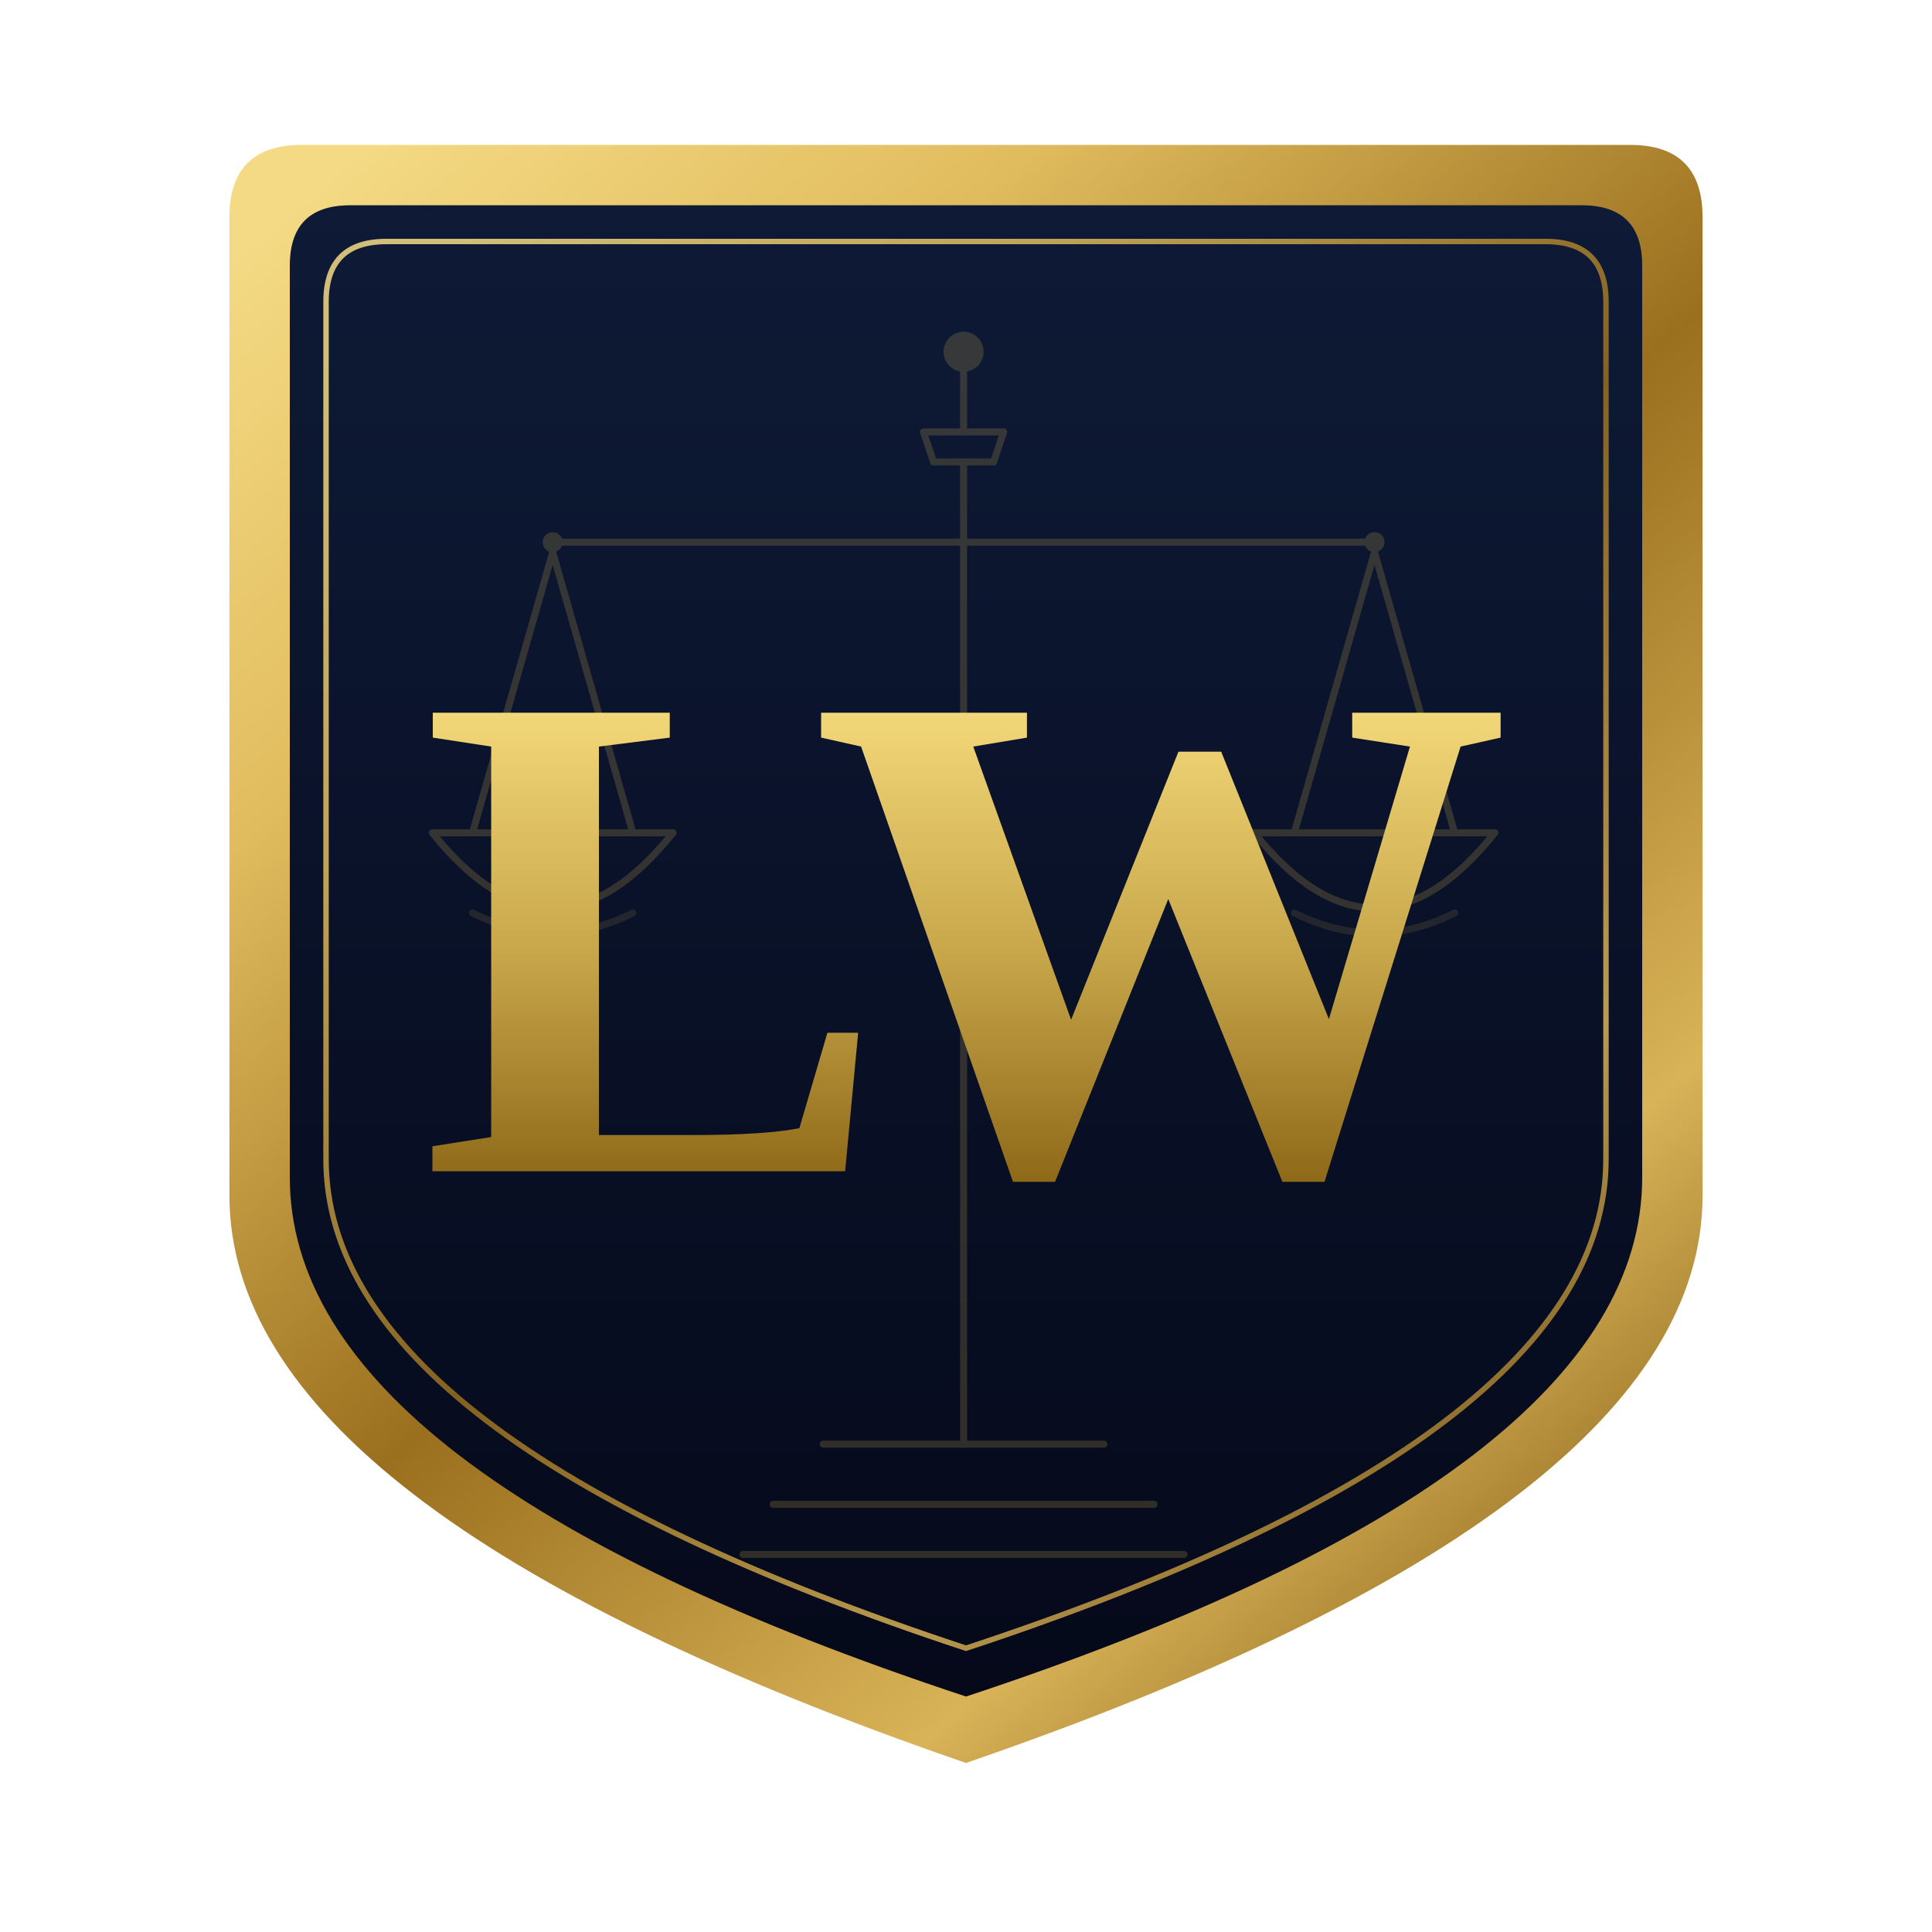
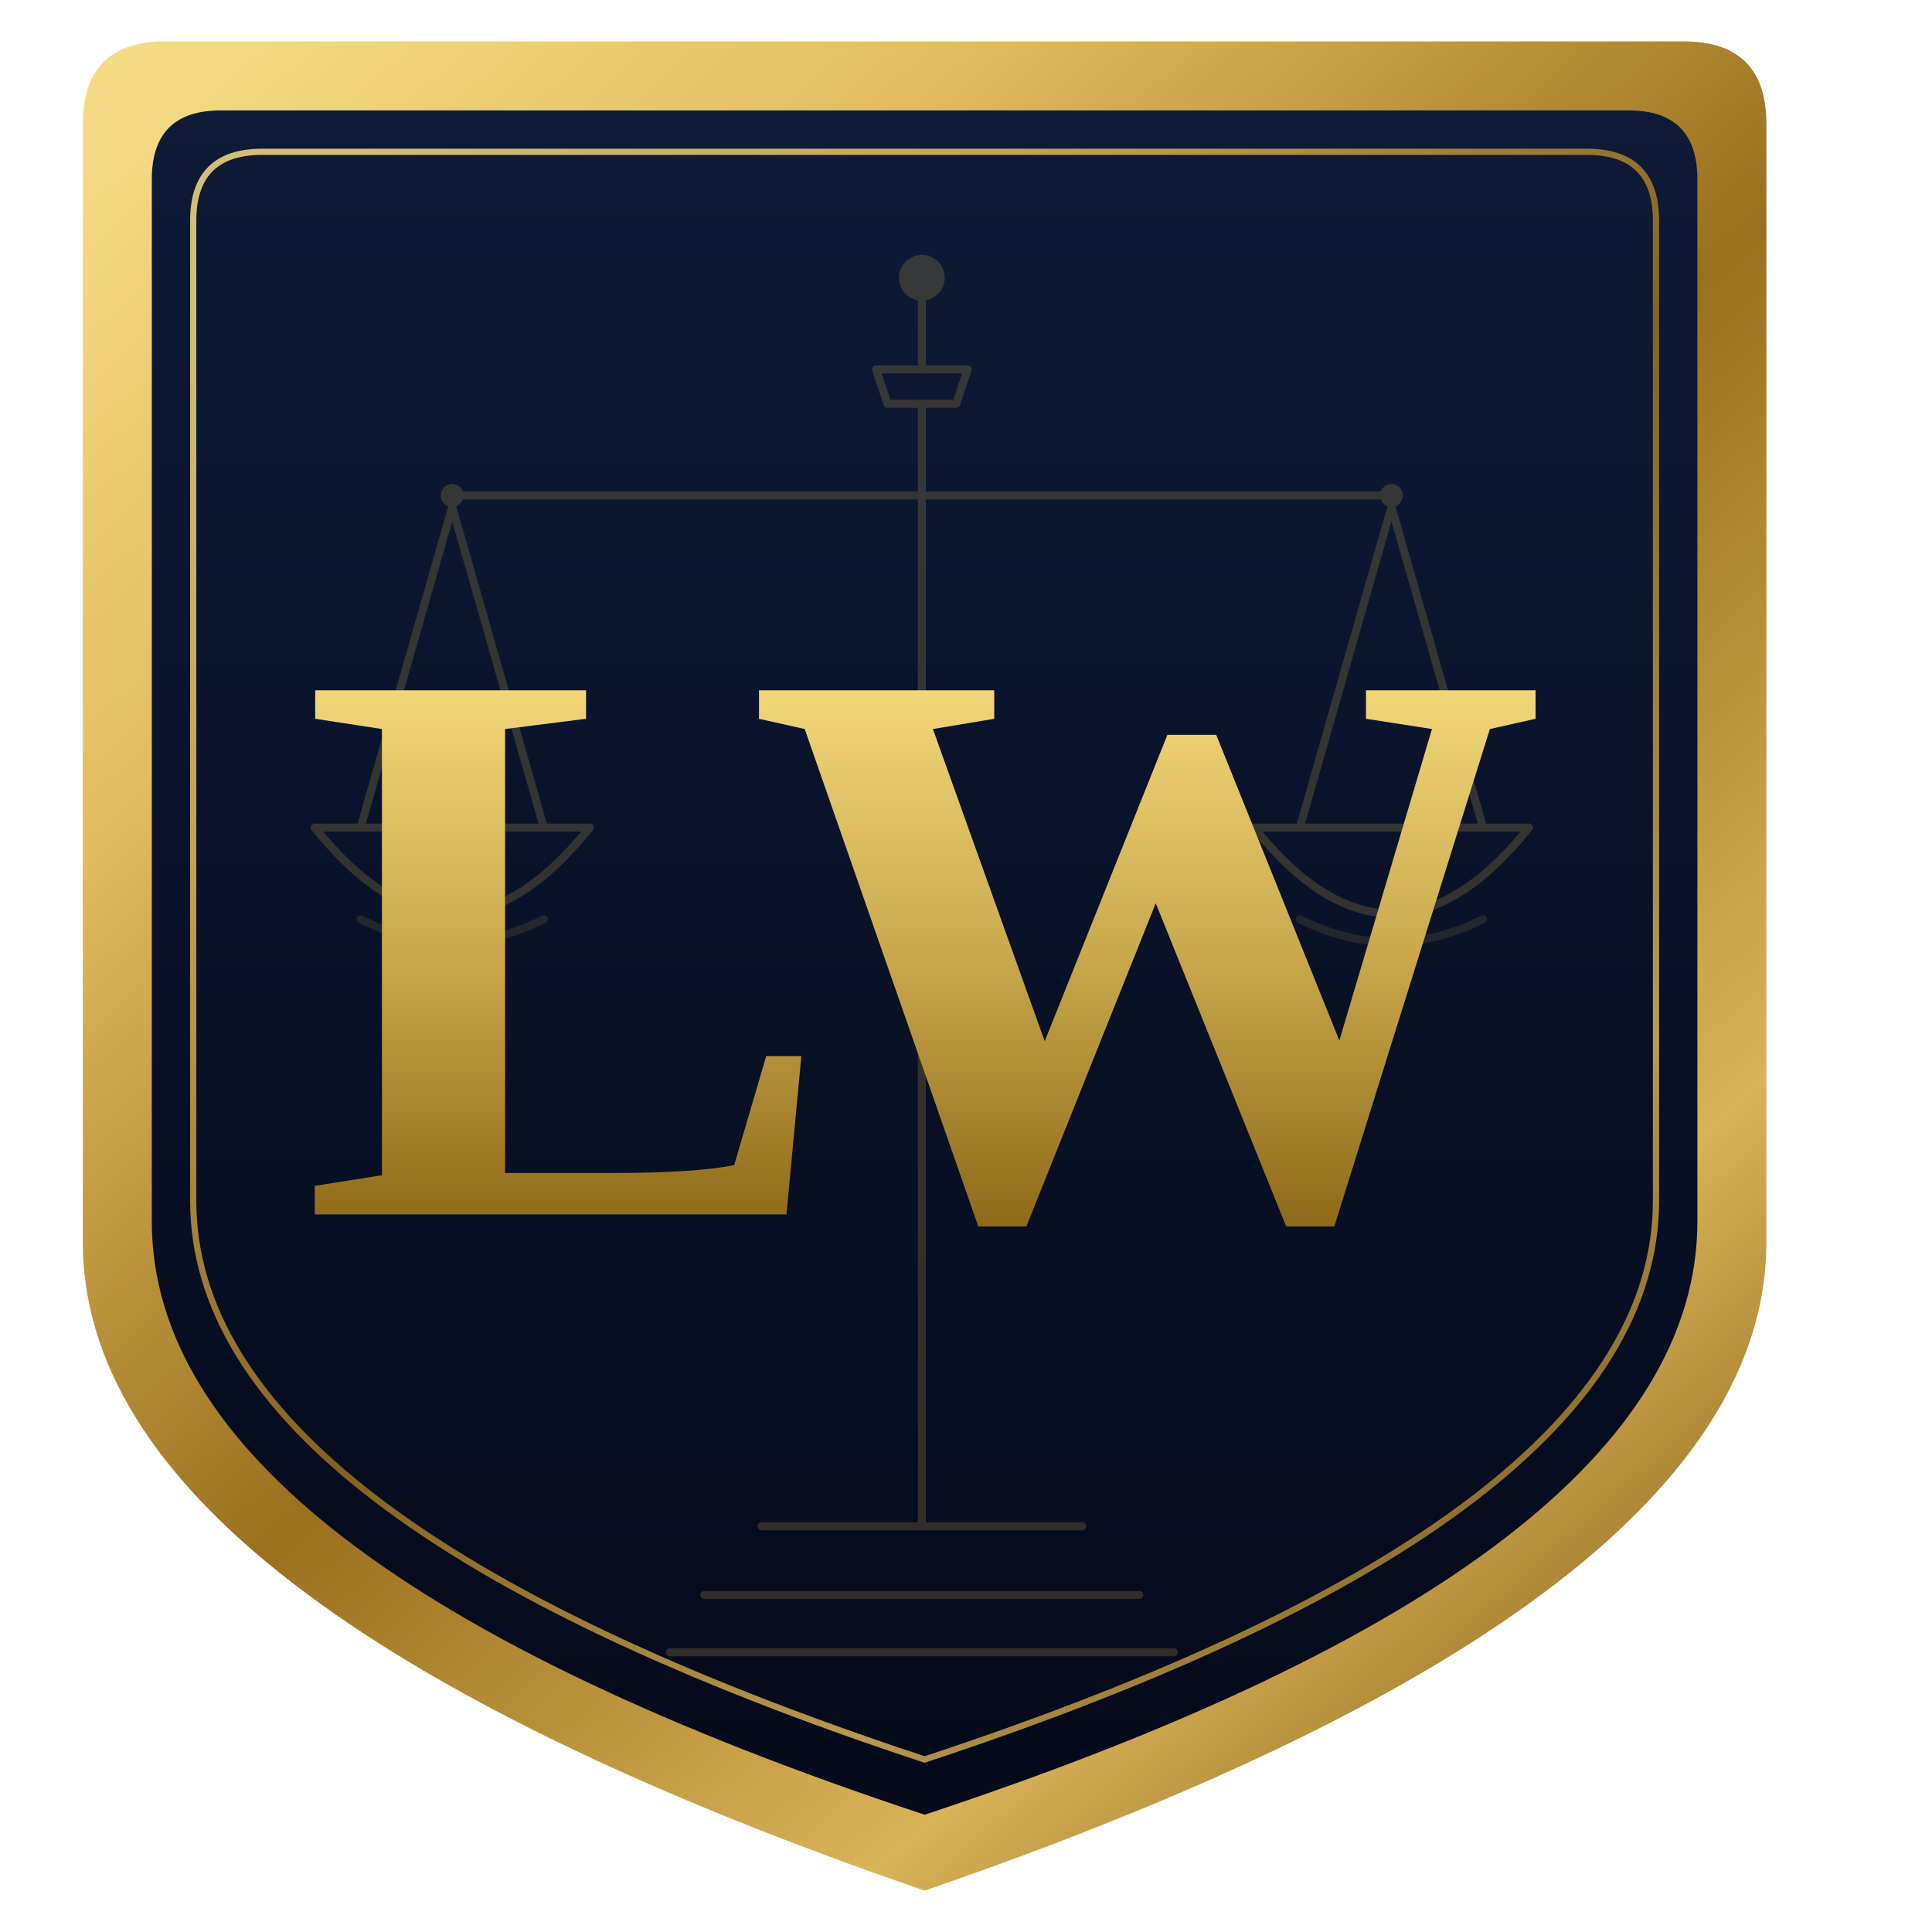
- <svg xmlns="http://www.w3.org/2000/svg" viewBox="0 0 320 320">
+ <svg xmlns="http://www.w3.org/2000/svg" viewBox="26 18 280 280">
  <defs>
    <linearGradient id="favRim" x1="10%" y1="0%" x2="90%" y2="100%">
      <stop offset="0%" stop-color="#F4DA84" />
      <stop offset="22%" stop-color="#E1BC5E" />
      <stop offset="50%" stop-color="#9A6F1E" />
      <stop offset="78%" stop-color="#D9B358" />
      <stop offset="100%" stop-color="#7E5710" />
    </linearGradient>
    <linearGradient id="favText" x1="0%" y1="0%" x2="0%" y2="100%">
      <stop offset="0%" stop-color="#F2D779" />
      <stop offset="50%" stop-color="#C9A84C" />
      <stop offset="100%" stop-color="#8E6918" />
    </linearGradient>
    <linearGradient id="favBody" x1="0%" y1="0%" x2="0%" y2="100%">
      <stop offset="0%" stop-color="#0e1a36" />
      <stop offset="100%" stop-color="#05091a" />
    </linearGradient>
  </defs>
  <path d="M 50 24 L 270 24 Q 282 24 282 36 L 282 198 Q 282 250 160 292 Q 38 250 38 198 L 38 36 Q 38 24 50 24 Z" fill="url(#favRim)" />
  <path d="M 58 34 L 262 34 Q 272 34 272 44 L 272 195 Q 272 244 160 281 Q 48 244 48 195 L 48 44 Q 48 34 58 34 Z" fill="url(#favBody)" />
  <path d="M 64 40 L 256 40 Q 266 40 266 50 L 266 192 Q 266 238 160 273 Q 54 238 54 192 L 54 50 Q 54 40 64 40 Z" fill="none" stroke="url(#favRim)" stroke-width="0.9" opacity="0.85" />
  <g transform="translate(60 40) scale(0.83)" color="#c9a84c" stroke="currentColor" fill="none" stroke-width="1.4" stroke-linecap="round" stroke-linejoin="round" opacity="0.22">
    <circle cx="120" cy="22" r="4" fill="currentColor" stroke="none" />
    <line x1="120" y1="26" x2="120" y2="38" />
    <path d="M112 38 L128 38 L126 44 L114 44 Z" />
    <line x1="120" y1="44" x2="120" y2="222" />
    <line x1="38" y1="60" x2="202" y2="60" />
    <circle cx="38" cy="60" r="2" fill="currentColor" stroke="none" />
    <circle cx="202" cy="60" r="2" fill="currentColor" stroke="none" />
    <line x1="38" y1="62" x2="22" y2="118" />
    <line x1="38" y1="62" x2="54" y2="118" />
    <line x1="202" y1="62" x2="186" y2="118" />
    <line x1="202" y1="62" x2="218" y2="118" />
    <path d="M14 118 L62 118" />
    <path d="M14 118 Q38 148 62 118" />
    <path d="M22 134 Q38 142 54 134" opacity="0.6" />
    <path d="M178 118 L226 118" />
    <path d="M178 118 Q202 148 226 118" />
    <path d="M186 134 Q202 142 218 134" opacity="0.6" />
    <line x1="120" y1="222" x2="120" y2="240" />
    <path d="M92 240 L148 240" />
    <path d="M82 252 L158 252" />
    <path d="M76 262 L164 262" />
  </g>
  <text x="160" y="194" text-anchor="middle" font-family="Georgia, 'Times New Roman', serif" font-size="116" font-weight="700" fill="url(#favText)" letter-spacing="-2">LW</text>
</svg>
